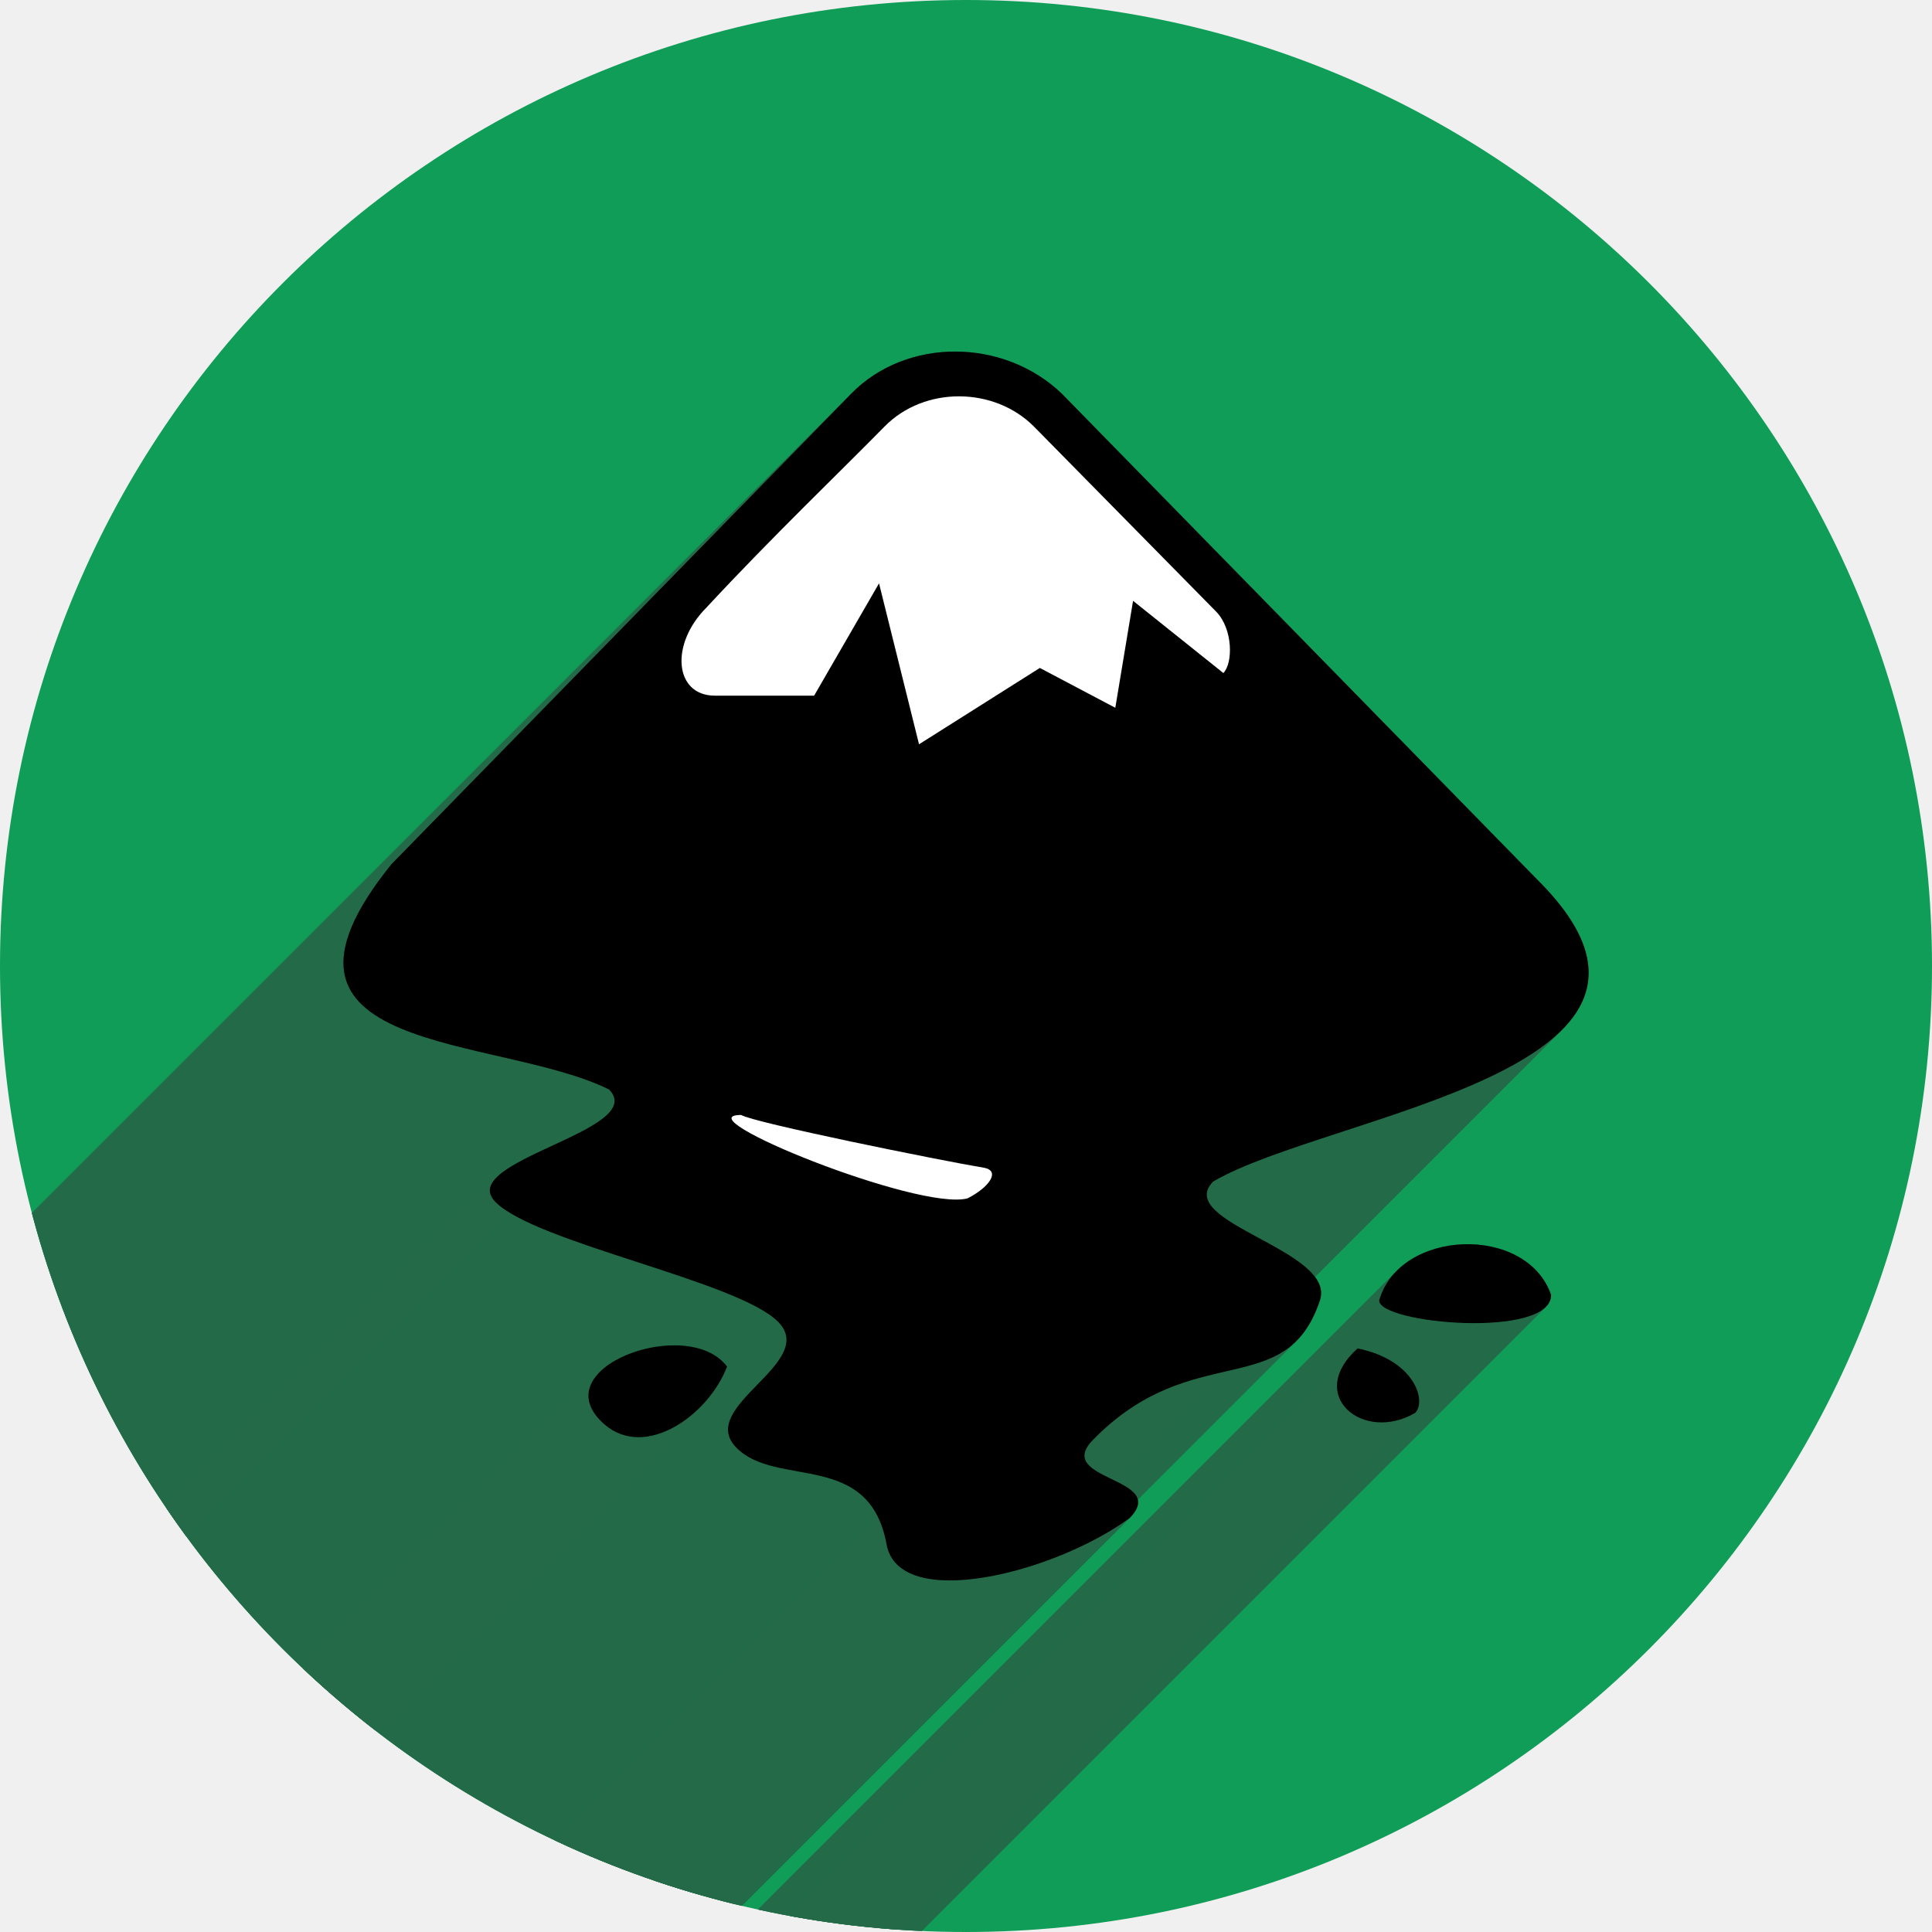
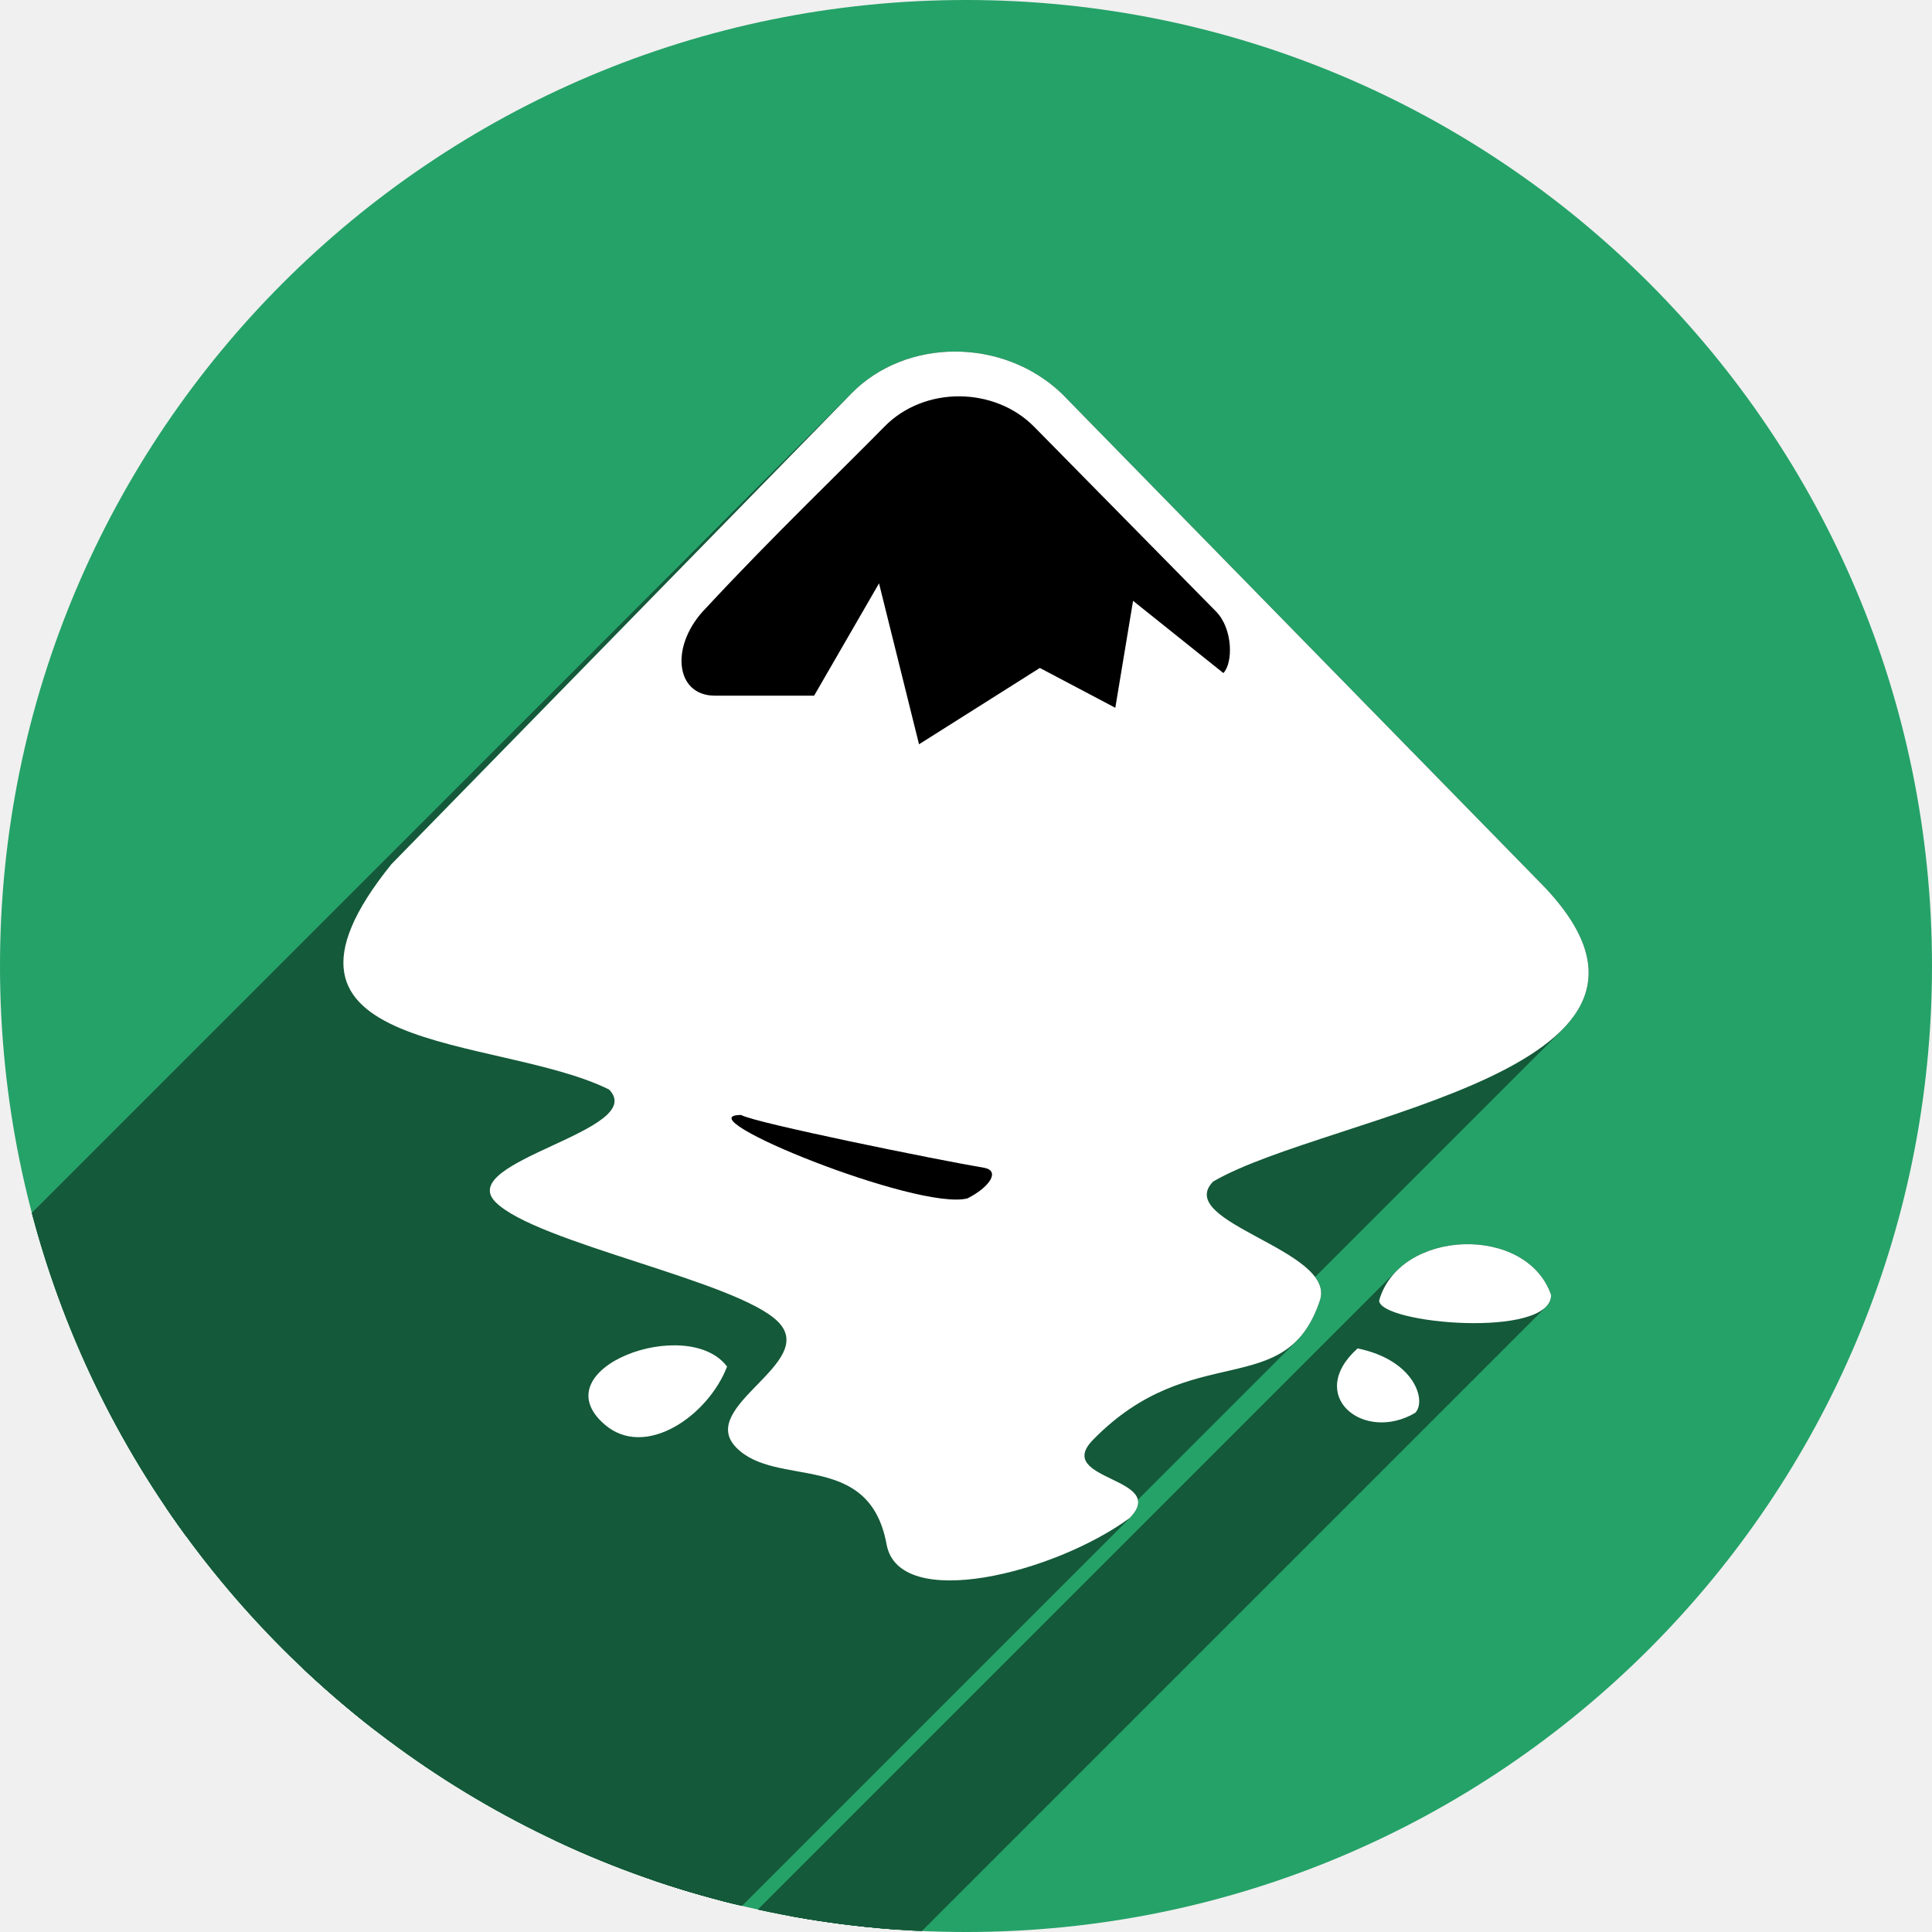
<svg xmlns="http://www.w3.org/2000/svg" version="1.1" id="svg2" viewBox="0 0 256 256" height="256" width="256">
  <defs id="defs4">
    <clipPath id="clipPath5002" clipPathUnits="userSpaceOnUse">
      <g id="g5004">
        <path style="fill:#0f9d58;fill-opacity:1;stroke:none;stroke-width:4.858;stroke-linejoin:round;stroke-miterlimit:4;stroke-dasharray:none;stroke-opacity:1" d="M 88.118,249.435 C 46.103,235.291 14.771,201.687 4.134,159.361 1.338,148.236 0.923,144.163 0.926,127.889 0.928,117.472 1.134,112.014 1.658,108.541 4.465,89.913 12.177,70.638 23.043,55.086 c 3.959,-5.666 8.345,-10.931 9.102,-10.926 0.328,0.002 10.489,18.31 22.579,40.683 12.09,22.373 22.375,41.335 22.854,42.136 0.479,0.802 0.925,2.441 0.99,3.643 0.343,6.316 2.524,14.21 5.642,20.423 2.954,5.887 5.065,8.733 10.435,14.067 6.714,6.67 12.889,10.286 21.732,12.729 3.166,0.874 5.105,1.05 11.575,1.05 8.826,0 12.602,-0.762 19.264,-3.887 2.046,-0.96 3.937,-1.665 4.202,-1.568 0.265,0.097 -11.056,17.665 -25.157,39.038 l -25.639,38.861 -3.094,0.112 c -2.555,0.093 -4.195,-0.258 -9.409,-2.014 z" id="path5006" transform="translate(0,796.3622)" />
        <path style="fill:#f4b400;fill-opacity:1;stroke:none;stroke-width:4.858;stroke-linejoin:round;stroke-miterlimit:4;stroke-dasharray:none;stroke-opacity:1" d="m 112.36,1051.517 c -10.001,-1.45 -12.156,-1.82 -12.532,-2.156 -0.249,-0.222 1.738,-3.748 4.55,-8.072 7.166,-11.021 49.772,-74.648 50.259,-75.055 3.575,-2.992 8.635,-8.041 10.575,-10.554 3.362,-4.353 7.558,-12.914 9.065,-18.494 6.193,-22.925 -2.593,-47.152 -21.7,-59.837 l -2.961,-1.966 17.025,0.296 c 9.364,0.163 31.17,0.434 48.459,0.603 l 31.435,0.307 1.546,4.189 c 2.246,6.086 4.678,15.095 5.935,21.982 1.525,8.36 1.925,28.859 0.739,37.828 -3.08,23.278 -12.813,45.72 -27.802,64.106 -20.476,25.117 -51.46,42.197 -84.146,46.389 -5.312,0.681 -26.646,0.986 -30.446,0.436 z" id="path5008" />
        <path style="fill:#db4437;fill-opacity:1;stroke:none;stroke-width:10;stroke-linejoin:round;stroke-miterlimit:4;stroke-dasharray:none;stroke-opacity:1" d="M 67.99,108.873 C 41.284,59.576 33.29,45.149 32.234,44.345 31.651,43.901 32.811,42.55 38.696,36.815 53.436,22.45 68.809,13.041 87.839,6.736 101.687,2.148 112.582,0.437 127.951,0.437 c 21.31,0 37.805,3.81 56.835,13.126 25.294,12.383 46.194,33.579 58.52,59.346 1.611,3.369 2.93,6.372 2.93,6.675 0,0.56 -10.549,0.495 -71.165,-0.437 l -24.288,-0.374 -3.931,-1.764 c -6.757,-3.033 -10.646,-3.84 -18.658,-3.868 -5.03,-0.018 -7.979,0.208 -10.316,0.788 -14.508,3.604 -26.283,12.948 -33.292,26.419 -3.585,6.891 -5.247,13.082 -6.332,23.583 l -0.337,3.267 -9.927,-18.326 z" id="path5010" transform="translate(0,796.3622)" />
      </g>
    </clipPath>
    <clipPath clipPathUnits="userSpaceOnUse" id="clipPath4271">
      <circle style="fill:#292929;fill-opacity:0.26;stroke:none;stroke-width:10;stroke-linejoin:round;stroke-miterlimit:4;stroke-dasharray:none;stroke-opacity:0.259" id="circle4273" cx="128" cy="128" r="128" />
    </clipPath>
    <clipPath id="clipPath4363" clipPathUnits="userSpaceOnUse">
      <circle style="fill:#4285f4;fill-opacity:1;stroke:none;stroke-width:10;stroke-linejoin:round;stroke-miterlimit:4;stroke-dasharray:none;stroke-opacity:0.259" id="circle4365" cx="128" cy="924.362" r="128" />
    </clipPath>
    <clipPath clipPathUnits="userSpaceOnUse" id="clipPath4452">
      <circle style="fill:#4285f4;fill-opacity:1;stroke:none;stroke-width:10;stroke-linejoin:round;stroke-miterlimit:4;stroke-dasharray:none;stroke-opacity:0.259" id="circle4454" cx="128" cy="924.362" r="128" />
    </clipPath>
    <clipPath id="clipPath5177" clipPathUnits="userSpaceOnUse">
      <circle style="fill:#4285f4;fill-opacity:1;stroke:none;stroke-width:10;stroke-linejoin:round;stroke-miterlimit:4;stroke-dasharray:none;stroke-opacity:0.259" id="circle5179" cx="128" cy="924.362" r="128" />
    </clipPath>
    <clipPath clipPathUnits="userSpaceOnUse" id="clipPath4342">
      <circle style="fill:#4285f4;fill-opacity:1;stroke:none;stroke-width:10;stroke-linejoin:round;stroke-miterlimit:4;stroke-dasharray:none;stroke-opacity:0.259" id="circle4344" cx="128" cy="933.487" r="128" />
    </clipPath>
    <clipPath id="clipPath4681" clipPathUnits="userSpaceOnUse">
      <circle style="fill:#9d5fad;fill-opacity:1;stroke:none;stroke-width:10;stroke-linejoin:round;stroke-miterlimit:4;stroke-dasharray:none;stroke-opacity:0.259" id="circle4683" cx="127.003" cy="930.44" r="128" />
    </clipPath>
    <clipPath clipPathUnits="userSpaceOnUse" id="clipPath4235">
      <circle style="fill:#0f9d58;fill-opacity:1;stroke:none;stroke-width:10;stroke-linejoin:round;stroke-miterlimit:4;stroke-dasharray:none;stroke-opacity:0.259" id="circle4237" cx="128" cy="924.362" r="128" />
    </clipPath>
    <clipPath id="clipPath5089" clipPathUnits="userSpaceOnUse">
      <circle style="fill:#0f9d58;fill-opacity:1;stroke:none;stroke-width:10;stroke-linejoin:round;stroke-miterlimit:4;stroke-dasharray:none;stroke-opacity:0.259" id="circle5091" cx="128" cy="924.362" r="128" />
    </clipPath>
    <clipPath clipPathUnits="userSpaceOnUse" id="clipPath5275">
      <circle style="fill:#0f9d58;fill-opacity:1;stroke:none;stroke-width:10;stroke-linejoin:round;stroke-miterlimit:4;stroke-dasharray:none;stroke-opacity:0.259" id="circle5277" cx="128" cy="924.362" r="116.364" />
    </clipPath>
  </defs>
  <g id="layer1" transform="translate(0,-796.3622)">
    <path style="fill:none;fill-rule:evenodd;stroke:none;stroke-width:1px;stroke-linecap:butt;stroke-linejoin:miter;stroke-opacity:1" d="M 154.474,968.81 101.04,1048.476 0.486,1048.962 0,842.024 l 33.032,-2.429 45.176,83.552 21.374,35.461 26.717,13.116 z" id="path4913" />
-     <circle r="128" cy="924.362" cx="128" id="path4152" style="fill:#0f9d58;fill-opacity:1;stroke:none;stroke-width:10;stroke-linejoin:round;stroke-miterlimit:4;stroke-dasharray:none;stroke-opacity:0.259" />
-     <text xml:space="preserve" style="font-style:normal;font-weight:normal;font-size:40px;line-height:125%;font-family:sans-serif;letter-spacing:0px;word-spacing:0px;fill:#000000;fill-opacity:1;stroke:none;stroke-width:1px;stroke-linecap:butt;stroke-linejoin:miter;stroke-opacity:1" x="120" y="927.362" id="text4914">
-       <tspan id="tspan4916" x="120" y="927.362" />
+     <circle r="128" cy="924.362" cx="128" id="path4152" style="fill:#25a268;fill-opacity:1;stroke:none;stroke-width:10;stroke-linejoin:round;stroke-miterlimit:4;stroke-dasharray:none;stroke-opacity:0.259" />
+     <text xml:space="preserve" style="font-style:normal;font-weight:normal;line-height:0%;font-family:sans-serif;letter-spacing:0px;word-spacing:0px;fill:#000000;fill-opacity:1;stroke:none;stroke-width:1px;stroke-linecap:butt;stroke-linejoin:miter;stroke-opacity:1" x="120" y="927.362" id="text4914">
+       <tspan id="tspan4916" x="120" y="927.362" style="font-size:40px;line-height:1.25"> </tspan>
    </text>
-     <g transform="matrix(1.1,0,0,1.1,-12.8,-92.43622)" id="g4909" clip-path="url(#clipPath5275)" style="fill:#246a48;fill-opacity:0.834">
-       <path id="path4914" d="m 100.913,942.307 c 1.48,0.919 23.861,5.466 29.331,6.372 1.896,0.4 0.552,2.354 -2.061,3.673 -5.894,1.566 -34.483,-10.045 -27.27,-10.045 z" style="fill:#246a48;fill-opacity:0.834" />
-       <path id="path4916" d="m 136.208,859.404 21.908,22.25 c 2.077,2.123 2.049,6.236 0.886,7.419 l -10.878,-8.701 -2.139,12.885 -9.089,-4.798 -14.554,9.196 -4.818,-19.385 -7.819,13.528 -11.953,0 c -4.872,0 -5.445,-6.183 -1.018,-10.61 7.733,-8.347 16.607,-16.854 21.429,-21.784 4.847,-4.954 13.293,-4.814 18.045,0 z" style="fill:#246a48;fill-opacity:0.834" />
-       <g id="g5135" style="fill:#246a48;fill-opacity:0.834">
-         <g id="g5137" style="fill:#246a48;fill-opacity:0.834">
-           <path id="path5139" d="M114.164 855.431L58.791 912.094L-577.605 1548.49L-522.232 1491.827Z" style="fill:#246a48;fill-opacity:0.834" />
-           <path id="path5141" d="M58.791 912.094C40.082 935.263 71.524 932.567 85.002 939.24L-551.394 1575.636C-564.872 1568.963 -596.314 1571.659 -577.605 1548.49Z" style="fill:#246a48;fill-opacity:0.834" />
-           <path id="path5143" d="M85.002 939.24C86.016 940.277 85.79 941.256 84.843 942.203L-551.553 1578.599C-550.606 1577.652 -550.38 1576.673 -551.394 1575.636Z" style="fill:#246a48;fill-opacity:0.834" />
-           <path id="path5145" d="M84.843 942.203C82.025 945.021 72.821 947.547 70.969 950.412L-565.427 1586.808C-563.575 1583.943 -554.371 1581.417 -551.553 1578.599Z" style="fill:#246a48;fill-opacity:0.834" />
-           <path id="path5147" d="M70.969 950.412C70.477 951.172 70.504 951.956 71.305 952.776L-565.091 1589.173C-565.892 1588.352 -565.919 1587.568 -565.427 1586.808Z" style="fill:#246a48;fill-opacity:0.834" />
-           <path id="path5149" d="M71.305 952.776C76.14 957.719 100.542 962.298 105.385 967.24L-531.011 1603.636C-535.854 1598.694 -560.256 1594.115 -565.091 1589.173Z" style="fill:#246a48;fill-opacity:0.834" />
-           <path id="path5151" d="M105.385 967.24C110.22 972.182 95.488 977.425 100.323 982.367L-536.073 1618.763C-540.908 1613.821 -526.176 1608.578 -531.011 1603.636Z" style="fill:#246a48;fill-opacity:0.834" />
-           <path id="path5153" d="M100.323 982.367C105.158 987.309 116.341 982.627 118.435 994.036L-517.962 1630.432C-520.055 1619.023 -531.238 1623.705 -536.073 1618.763Z" style="fill:#246a48;fill-opacity:0.834" />
-           <path id="path5155" d="M118.435 994.036C119.927 1002.189 138.586 997.54 147.712 990.862L-488.684 1627.258C-497.81 1633.936 -516.469 1638.585 -517.962 1630.432Z" style="fill:#246a48;fill-opacity:0.834" />
-           <path id="path5157" d="M147.712 990.862C152.547 985.916 138.463 986.382 143.297 981.44L-493.099 1617.836C-497.934 1622.778 -483.849 1622.312 -488.684 1627.258Z" style="fill:#246a48;fill-opacity:0.834" />
-           <path id="path5159" d="M143.297 981.44C143.383 981.352 143.468 981.266 143.554 981.18L-492.842 1617.577C-492.928 1617.662 -493.013 1617.748 -493.099 1617.836Z" style="fill:#246a48;fill-opacity:0.834" />
-           <path id="path5161" d="M143.554 981.18C153.361 971.373 162.586 974.79 167.826 969.512L-468.57 1605.908C-473.81 1611.186 -483.035 1607.769 -492.842 1617.577Z" style="fill:#246a48;fill-opacity:0.834" />
-           <path id="path5163" d="M167.826 969.512C168.958 968.371 169.904 966.825 170.629 964.651L-465.767 1601.048C-466.492 1603.221 -467.438 1604.767 -468.57 1605.908Z" style="fill:#246a48;fill-opacity:0.834" />
-           <path id="path5165" d="M170.629 964.651C172.661 958.563 152.93 955.266 157.773 950.324L-478.623 1586.72C-483.466 1591.662 -463.735 1594.96 -465.767 1601.048Z" style="fill:#246a48;fill-opacity:0.834" />
-           <path id="path5167" d="M157.773 950.324C166.955 944.962 191.02 940.836 199.764 932.091L-436.632 1568.487C-445.377 1577.232 -469.442 1581.358 -478.623 1586.72Z" style="fill:#246a48;fill-opacity:0.834" />
-           <path id="path5169" d="M199.764 932.091C204.27 927.585 204.709 921.854 196.952 914.097L-439.445 1550.493C-431.687 1558.25 -432.126 1563.981 -436.632 1568.487Z" style="fill:#246a48;fill-opacity:0.834" />
-           <path id="path5171" d="M196.952 914.097L139.555 855.431L-496.841 1491.827L-439.445 1550.493Z" style="fill:#246a48;fill-opacity:0.834" />
-           <path id="path5173" d="M139.555 855.431C132.582 848.736 120.975 848.619 114.296 855.297L-522.1 1491.693C-515.421 1485.015 -503.815 1485.132 -496.841 1491.827Z" style="fill:#246a48;fill-opacity:0.834" />
-           <path id="path5175" d="M114.296 855.297C114.252 855.342 114.208 855.386 114.164 855.431L-522.232 1491.827C-522.188 1491.782 -522.144 1491.738 -522.1 1491.693Z" style="fill:#246a48;fill-opacity:0.834" />
-           <path id="path5177" d="M177.768 964.651C177.768 967.168 194.368 968.908 197.846 965.43L-438.55 1601.826C-442.028 1605.304 -458.628 1603.564 -458.628 1601.048Z" style="fill:#246a48;fill-opacity:0.834" />
-           <path id="path5179" d="M197.846 965.43C198.253 965.023 198.481 964.545 198.481 963.988L-437.915 1600.384C-437.915 1600.941 -438.143 1601.419 -438.55 1601.826Z" style="fill:#246a48;fill-opacity:0.834" />
-           <path id="path5181" d="M198.481 963.988C196.011 956.84 184.882 956.079 179.883 961.078L-456.513 1597.474C-451.514 1592.475 -440.385 1593.236 -437.915 1600.384Z" style="fill:#246a48;fill-opacity:0.834" />
-           <path id="path5183" d="M179.883 961.078C178.909 962.052 178.168 963.245 177.768 964.651L-458.628 1601.048C-458.228 1599.641 -457.487 1598.448 -456.513 1597.474Z" style="fill:#246a48;fill-opacity:0.834" />
-           <path id="path5185" d="M84.466 979.589C87.897 982.556 92.635 980.856 95.95 977.541L-540.446 1613.937C-543.761 1617.252 -548.499 1618.952 -551.93 1615.985Z" style="fill:#246a48;fill-opacity:0.834" />
-           <path id="path5187" d="M95.95 977.541C97.374 976.117 98.536 974.394 99.219 972.615L-537.178 1609.011C-537.86 1610.79 -539.022 1612.513 -540.446 1613.937Z" style="fill:#246a48;fill-opacity:0.834" />
-           <path id="path5189" d="M99.219 972.615C96.083 968.448 87.27 969.879 83.876 973.273L-552.52 1609.669C-549.126 1606.275 -540.314 1604.844 -537.178 1609.011Z" style="fill:#246a48;fill-opacity:0.834" />
-           <path id="path5191" d="M83.876 973.273C82.126 975.023 81.817 977.294 84.466 979.589L-551.93 1615.985C-554.58 1613.69 -554.27 1611.419 -552.52 1609.669Z" style="fill:#246a48;fill-opacity:0.834" />
-           <path id="path5193" d="M175.172 970.426C175.015 970.567 174.867 970.707 174.726 970.848L-461.67 1607.244C-461.529 1607.103 -461.381 1606.963 -461.224 1606.822Z" style="fill:#246a48;fill-opacity:0.834" />
-           <path id="path5195" d="M174.726 970.848C169.197 976.377 176.035 981.761 182.113 978.188L-454.283 1614.584C-460.361 1618.157 -467.199 1612.773 -461.67 1607.244Z" style="fill:#246a48;fill-opacity:0.834" />
-           <path id="path5197" d="M182.113 978.188C183.502 976.778 182.076 971.836 175.172 970.426L-461.224 1606.822C-454.32 1608.232 -452.894 1613.174 -454.283 1614.584Z" style="fill:#246a48;fill-opacity:0.834" />
+     <g transform="matrix(1.1,0,0,1.1,-12.8,-92.43622)" id="g4909" clip-path="url(#clipPath5275)" style="fill:#155a3a;fill-opacity:0.996">
+       <path id="path4914" d="m 100.913,942.307 c 1.48,0.919 23.861,5.466 29.331,6.372 1.896,0.4 0.552,2.354 -2.061,3.673 -5.894,1.566 -34.483,-10.045 -27.27,-10.045 z" style="fill:#155a3a;fill-opacity:0.996" />
+       <path id="path4916" d="m 136.208,859.404 21.908,22.25 c 2.077,2.123 2.049,6.236 0.886,7.419 l -10.878,-8.701 -2.139,12.885 -9.089,-4.798 -14.554,9.196 -4.818,-19.385 -7.819,13.528 -11.953,0 c -4.872,0 -5.445,-6.183 -1.018,-10.61 7.733,-8.347 16.607,-16.854 21.429,-21.784 4.847,-4.954 13.293,-4.814 18.045,0 z" style="fill:#155a3a;fill-opacity:0.996" />
+       <g id="g5135" style="fill:#155a3a;fill-opacity:0.996">
+         <g id="g5137" style="fill:#155a3a;fill-opacity:0.996">
+           <path id="path5139" d="M114.164 855.431L58.791 912.094L-577.605 1548.49L-522.232 1491.827Z" style="fill:#155a3a;fill-opacity:0.996" />
+           <path id="path5141" d="M58.791 912.094C40.082 935.263 71.524 932.567 85.002 939.24L-551.394 1575.636C-564.872 1568.963 -596.314 1571.659 -577.605 1548.49Z" style="fill:#155a3a;fill-opacity:0.996" />
+           <path id="path5143" d="M85.002 939.24C86.016 940.277 85.79 941.256 84.843 942.203L-551.553 1578.599C-550.606 1577.652 -550.38 1576.673 -551.394 1575.636Z" style="fill:#155a3a;fill-opacity:0.996" />
+           <path id="path5145" d="M84.843 942.203C82.025 945.021 72.821 947.547 70.969 950.412L-565.427 1586.808C-563.575 1583.943 -554.371 1581.417 -551.553 1578.599Z" style="fill:#155a3a;fill-opacity:0.996" />
+           <path id="path5147" d="M70.969 950.412C70.477 951.172 70.504 951.956 71.305 952.776L-565.091 1589.173C-565.892 1588.352 -565.919 1587.568 -565.427 1586.808Z" style="fill:#155a3a;fill-opacity:0.996" />
+           <path id="path5149" d="M71.305 952.776C76.14 957.719 100.542 962.298 105.385 967.24L-531.011 1603.636C-535.854 1598.694 -560.256 1594.115 -565.091 1589.173Z" style="fill:#155a3a;fill-opacity:0.996" />
+           <path id="path5151" d="M105.385 967.24C110.22 972.182 95.488 977.425 100.323 982.367L-536.073 1618.763C-540.908 1613.821 -526.176 1608.578 -531.011 1603.636Z" style="fill:#155a3a;fill-opacity:0.996" />
+           <path id="path5153" d="M100.323 982.367C105.158 987.309 116.341 982.627 118.435 994.036L-517.962 1630.432C-520.055 1619.023 -531.238 1623.705 -536.073 1618.763Z" style="fill:#155a3a;fill-opacity:0.996" />
+           <path id="path5155" d="M118.435 994.036C119.927 1002.189 138.586 997.54 147.712 990.862L-488.684 1627.258C-497.81 1633.936 -516.469 1638.585 -517.962 1630.432Z" style="fill:#155a3a;fill-opacity:0.996" />
+           <path id="path5157" d="M147.712 990.862C152.547 985.916 138.463 986.382 143.297 981.44L-493.099 1617.836C-497.934 1622.778 -483.849 1622.312 -488.684 1627.258Z" style="fill:#155a3a;fill-opacity:0.996" />
+           <path id="path5159" d="M143.297 981.44C143.383 981.352 143.468 981.266 143.554 981.18L-492.842 1617.577C-492.928 1617.662 -493.013 1617.748 -493.099 1617.836Z" style="fill:#155a3a;fill-opacity:0.996" />
+           <path id="path5161" d="M143.554 981.18C153.361 971.373 162.586 974.79 167.826 969.512L-468.57 1605.908C-473.81 1611.186 -483.035 1607.769 -492.842 1617.577Z" style="fill:#155a3a;fill-opacity:0.996" />
+           <path id="path5163" d="M167.826 969.512C168.958 968.371 169.904 966.825 170.629 964.651L-465.767 1601.048C-466.492 1603.221 -467.438 1604.767 -468.57 1605.908Z" style="fill:#155a3a;fill-opacity:0.996" />
+           <path id="path5165" d="M170.629 964.651C172.661 958.563 152.93 955.266 157.773 950.324L-478.623 1586.72C-483.466 1591.662 -463.735 1594.96 -465.767 1601.048Z" style="fill:#155a3a;fill-opacity:0.996" />
+           <path id="path5167" d="M157.773 950.324C166.955 944.962 191.02 940.836 199.764 932.091L-436.632 1568.487C-445.377 1577.232 -469.442 1581.358 -478.623 1586.72Z" style="fill:#155a3a;fill-opacity:0.996" />
+           <path id="path5169" d="M199.764 932.091C204.27 927.585 204.709 921.854 196.952 914.097L-439.445 1550.493C-431.687 1558.25 -432.126 1563.981 -436.632 1568.487Z" style="fill:#155a3a;fill-opacity:0.996" />
+           <path id="path5171" d="M196.952 914.097L139.555 855.431L-496.841 1491.827L-439.445 1550.493Z" style="fill:#155a3a;fill-opacity:0.996" />
+           <path id="path5173" d="M139.555 855.431C132.582 848.736 120.975 848.619 114.296 855.297L-522.1 1491.693C-515.421 1485.015 -503.815 1485.132 -496.841 1491.827Z" style="fill:#155a3a;fill-opacity:0.996" />
+           <path id="path5175" d="M114.296 855.297C114.252 855.342 114.208 855.386 114.164 855.431L-522.232 1491.827C-522.188 1491.782 -522.144 1491.738 -522.1 1491.693Z" style="fill:#155a3a;fill-opacity:0.996" />
+           <path id="path5177" d="M177.768 964.651C177.768 967.168 194.368 968.908 197.846 965.43L-438.55 1601.826C-442.028 1605.304 -458.628 1603.564 -458.628 1601.048Z" style="fill:#155a3a;fill-opacity:0.996" />
+           <path id="path5179" d="M197.846 965.43C198.253 965.023 198.481 964.545 198.481 963.988L-437.915 1600.384C-437.915 1600.941 -438.143 1601.419 -438.55 1601.826Z" style="fill:#155a3a;fill-opacity:0.996" />
+           <path id="path5181" d="M198.481 963.988C196.011 956.84 184.882 956.079 179.883 961.078L-456.513 1597.474C-451.514 1592.475 -440.385 1593.236 -437.915 1600.384Z" style="fill:#155a3a;fill-opacity:0.996" />
+           <path id="path5183" d="M179.883 961.078C178.909 962.052 178.168 963.245 177.768 964.651L-458.628 1601.048C-458.228 1599.641 -457.487 1598.448 -456.513 1597.474Z" style="fill:#155a3a;fill-opacity:0.996" />
+           <path id="path5185" d="M84.466 979.589C87.897 982.556 92.635 980.856 95.95 977.541L-540.446 1613.937C-543.761 1617.252 -548.499 1618.952 -551.93 1615.985Z" style="fill:#155a3a;fill-opacity:0.996" />
+           <path id="path5187" d="M95.95 977.541C97.374 976.117 98.536 974.394 99.219 972.615L-537.178 1609.011C-537.86 1610.79 -539.022 1612.513 -540.446 1613.937Z" style="fill:#155a3a;fill-opacity:0.996" />
+           <path id="path5189" d="M99.219 972.615C96.083 968.448 87.27 969.879 83.876 973.273L-552.52 1609.669C-549.126 1606.275 -540.314 1604.844 -537.178 1609.011Z" style="fill:#155a3a;fill-opacity:0.996" />
+           <path id="path5191" d="M83.876 973.273C82.126 975.023 81.817 977.294 84.466 979.589L-551.93 1615.985C-554.58 1613.69 -554.27 1611.419 -552.52 1609.669Z" style="fill:#155a3a;fill-opacity:0.996" />
+           <path id="path5193" d="M175.172 970.426C175.015 970.567 174.867 970.707 174.726 970.848L-461.67 1607.244C-461.529 1607.103 -461.381 1606.963 -461.224 1606.822Z" style="fill:#155a3a;fill-opacity:0.996" />
+           <path id="path5195" d="M174.726 970.848C169.197 976.377 176.035 981.761 182.113 978.188L-454.283 1614.584C-460.361 1618.157 -467.199 1612.773 -461.67 1607.244Z" style="fill:#155a3a;fill-opacity:0.996" />
+           <path id="path5197" d="M182.113 978.188C183.502 976.778 182.076 971.836 175.172 970.426L-461.224 1606.822C-454.32 1608.232 -452.894 1613.174 -454.283 1614.584Z" style="fill:#155a3a;fill-opacity:0.996" />
        </g>
-         <path id="path4911" d="m 114.164,855.431 -55.373,56.663 c -18.709,23.169 12.732,20.473 26.211,27.146 4.835,4.942 -18.532,8.59 -13.697,13.536 4.835,4.942 29.236,9.521 34.079,14.464 4.835,4.942 -9.897,10.185 -5.062,15.127 4.835,4.942 16.017,0.26 18.111,11.669 1.492,8.153 20.152,3.504 29.277,-3.174 4.835,-4.946 -9.249,-4.48 -4.415,-9.423 12.023,-12.295 23.218,-4.468 27.332,-16.788 2.032,-6.088 -17.699,-9.385 -12.856,-14.328 13.911,-8.124 61.993,-13.412 39.178,-36.227 l -57.397,-58.666 c -7.019,-6.739 -18.734,-6.813 -25.391,0 z m 63.604,109.221 c 0,2.811 20.712,4.654 20.712,-0.664 -2.951,-8.54 -18.264,-7.963 -20.712,0.664 z m -93.302,14.938 c 4.905,4.241 12.481,-1.055 14.752,-6.974 -4.752,-6.315 -22.542,0.227 -14.752,6.974 z m 90.705,-9.163 c -6.323,5.672 0.709,11.426 6.941,7.761 1.389,-1.41 -0.037,-6.352 -6.941,-7.761 z" style="fill:#246a48;fill-opacity:0.834" />
+         <path id="path4911" d="m 114.164,855.431 -55.373,56.663 c -18.709,23.169 12.732,20.473 26.211,27.146 4.835,4.942 -18.532,8.59 -13.697,13.536 4.835,4.942 29.236,9.521 34.079,14.464 4.835,4.942 -9.897,10.185 -5.062,15.127 4.835,4.942 16.017,0.26 18.111,11.669 1.492,8.153 20.152,3.504 29.277,-3.174 4.835,-4.946 -9.249,-4.48 -4.415,-9.423 12.023,-12.295 23.218,-4.468 27.332,-16.788 2.032,-6.088 -17.699,-9.385 -12.856,-14.328 13.911,-8.124 61.993,-13.412 39.178,-36.227 l -57.397,-58.666 c -7.019,-6.739 -18.734,-6.813 -25.391,0 z m 63.604,109.221 c 0,2.811 20.712,4.654 20.712,-0.664 -2.951,-8.54 -18.264,-7.963 -20.712,0.664 z m -93.302,14.938 c 4.905,4.241 12.481,-1.055 14.752,-6.974 -4.752,-6.315 -22.542,0.227 -14.752,6.974 z m 90.705,-9.163 c -6.323,5.672 0.709,11.426 6.941,7.761 1.389,-1.41 -0.037,-6.352 -6.941,-7.761 z" style="fill:#155a3a;fill-opacity:0.996" />
      </g>
    </g>
-     <path id="path5095" d="m 112.781,848.538 -60.91,62.329 c -20.58,25.486 14.006,22.521 28.832,29.861 5.318,5.436 -20.385,9.449 -15.067,14.89 5.318,5.436 32.16,10.474 37.487,15.91 5.318,5.436 -10.886,11.204 -5.568,16.64 5.318,5.436 17.619,0.286 19.923,12.836 1.641,8.968 22.167,3.854 32.205,-3.491 5.318,-5.441 -10.174,-4.928 -4.856,-10.365 13.226,-13.525 25.54,-4.915 30.065,-18.467 2.235,-6.697 -19.469,-10.324 -14.142,-15.76 15.302,-8.937 68.192,-14.754 43.096,-39.85 l -63.136,-64.533 c -7.721,-7.413 -20.607,-7.495 -27.93,0 z m 69.965,120.143 c 0,3.092 22.783,5.119 22.783,-0.73 -3.246,-9.395 -20.09,-8.76 -22.783,0.73 z M 80.113,985.112 c 5.395,4.665 13.729,-1.161 16.227,-7.672 -5.228,-6.946 -24.797,0.249 -16.227,7.672 z m 99.776,-10.079 c -6.955,6.239 0.78,12.568 7.635,8.538 1.528,-1.551 -0.041,-6.987 -7.635,-8.538 z" style="fill:#000000;fill-opacity:1" />
-     <path id="path5097" d="m 98.204,944.101 c 1.628,1.011 26.247,6.012 32.264,7.01 2.086,0.44 0.608,2.589 -2.267,4.04 -6.484,1.723 -37.932,-11.049 -29.997,-11.049 z" style="fill:#ffffff;fill-opacity:1" />
-     <path id="path5099" d="m 137.029,852.909 24.098,24.475 c 2.285,2.335 2.253,6.86 0.975,8.161 l -11.965,-9.571 -2.353,14.173 -9.998,-5.278 -16.01,10.115 -5.3,-21.324 -8.601,14.881 -13.149,0 c -5.359,0 -5.989,-6.801 -1.12,-11.671 8.506,-9.181 18.268,-18.54 23.572,-23.962 5.332,-5.45 14.622,-5.296 19.85,0 z" style="fill:#ffffff;fill-opacity:1" />
+     <path id="path5095" d="m 112.781,848.538 -60.91,62.329 c -20.58,25.486 14.006,22.521 28.832,29.861 5.318,5.436 -20.385,9.449 -15.067,14.89 5.318,5.436 32.16,10.474 37.487,15.91 5.318,5.436 -10.886,11.204 -5.568,16.64 5.318,5.436 17.619,0.286 19.923,12.836 1.641,8.968 22.167,3.854 32.205,-3.491 5.318,-5.441 -10.174,-4.928 -4.856,-10.365 13.226,-13.525 25.54,-4.915 30.065,-18.467 2.235,-6.697 -19.469,-10.324 -14.142,-15.76 15.302,-8.937 68.192,-14.754 43.096,-39.85 l -63.136,-64.533 c -7.721,-7.413 -20.607,-7.495 -27.93,0 z m 69.965,120.143 c 0,3.092 22.783,5.119 22.783,-0.73 -3.246,-9.395 -20.09,-8.76 -22.783,0.73 z M 80.113,985.112 c 5.395,4.665 13.729,-1.161 16.227,-7.672 -5.228,-6.946 -24.797,0.249 -16.227,7.672 z m 99.776,-10.079 c -6.955,6.239 0.78,12.568 7.635,8.538 1.528,-1.551 -0.041,-6.987 -7.635,-8.538 z" style="fill:#ffffff;fill-opacity:1" />
+     <path id="path5097" d="m 98.204,944.101 c 1.628,1.011 26.247,6.012 32.264,7.01 2.086,0.44 0.608,2.589 -2.267,4.04 -6.484,1.723 -37.932,-11.049 -29.997,-11.049 z" style="fill:#000000;fill-opacity:1" />
+     <path id="path5099" d="m 137.029,852.909 24.098,24.475 c 2.285,2.335 2.253,6.86 0.975,8.161 l -11.965,-9.571 -2.353,14.173 -9.998,-5.278 -16.01,10.115 -5.3,-21.324 -8.601,14.881 -13.149,0 c -5.359,0 -5.989,-6.801 -1.12,-11.671 8.506,-9.181 18.268,-18.54 23.572,-23.962 5.332,-5.45 14.622,-5.296 19.85,0 z" style="fill:#000000;fill-opacity:1" />
  </g>
</svg>
